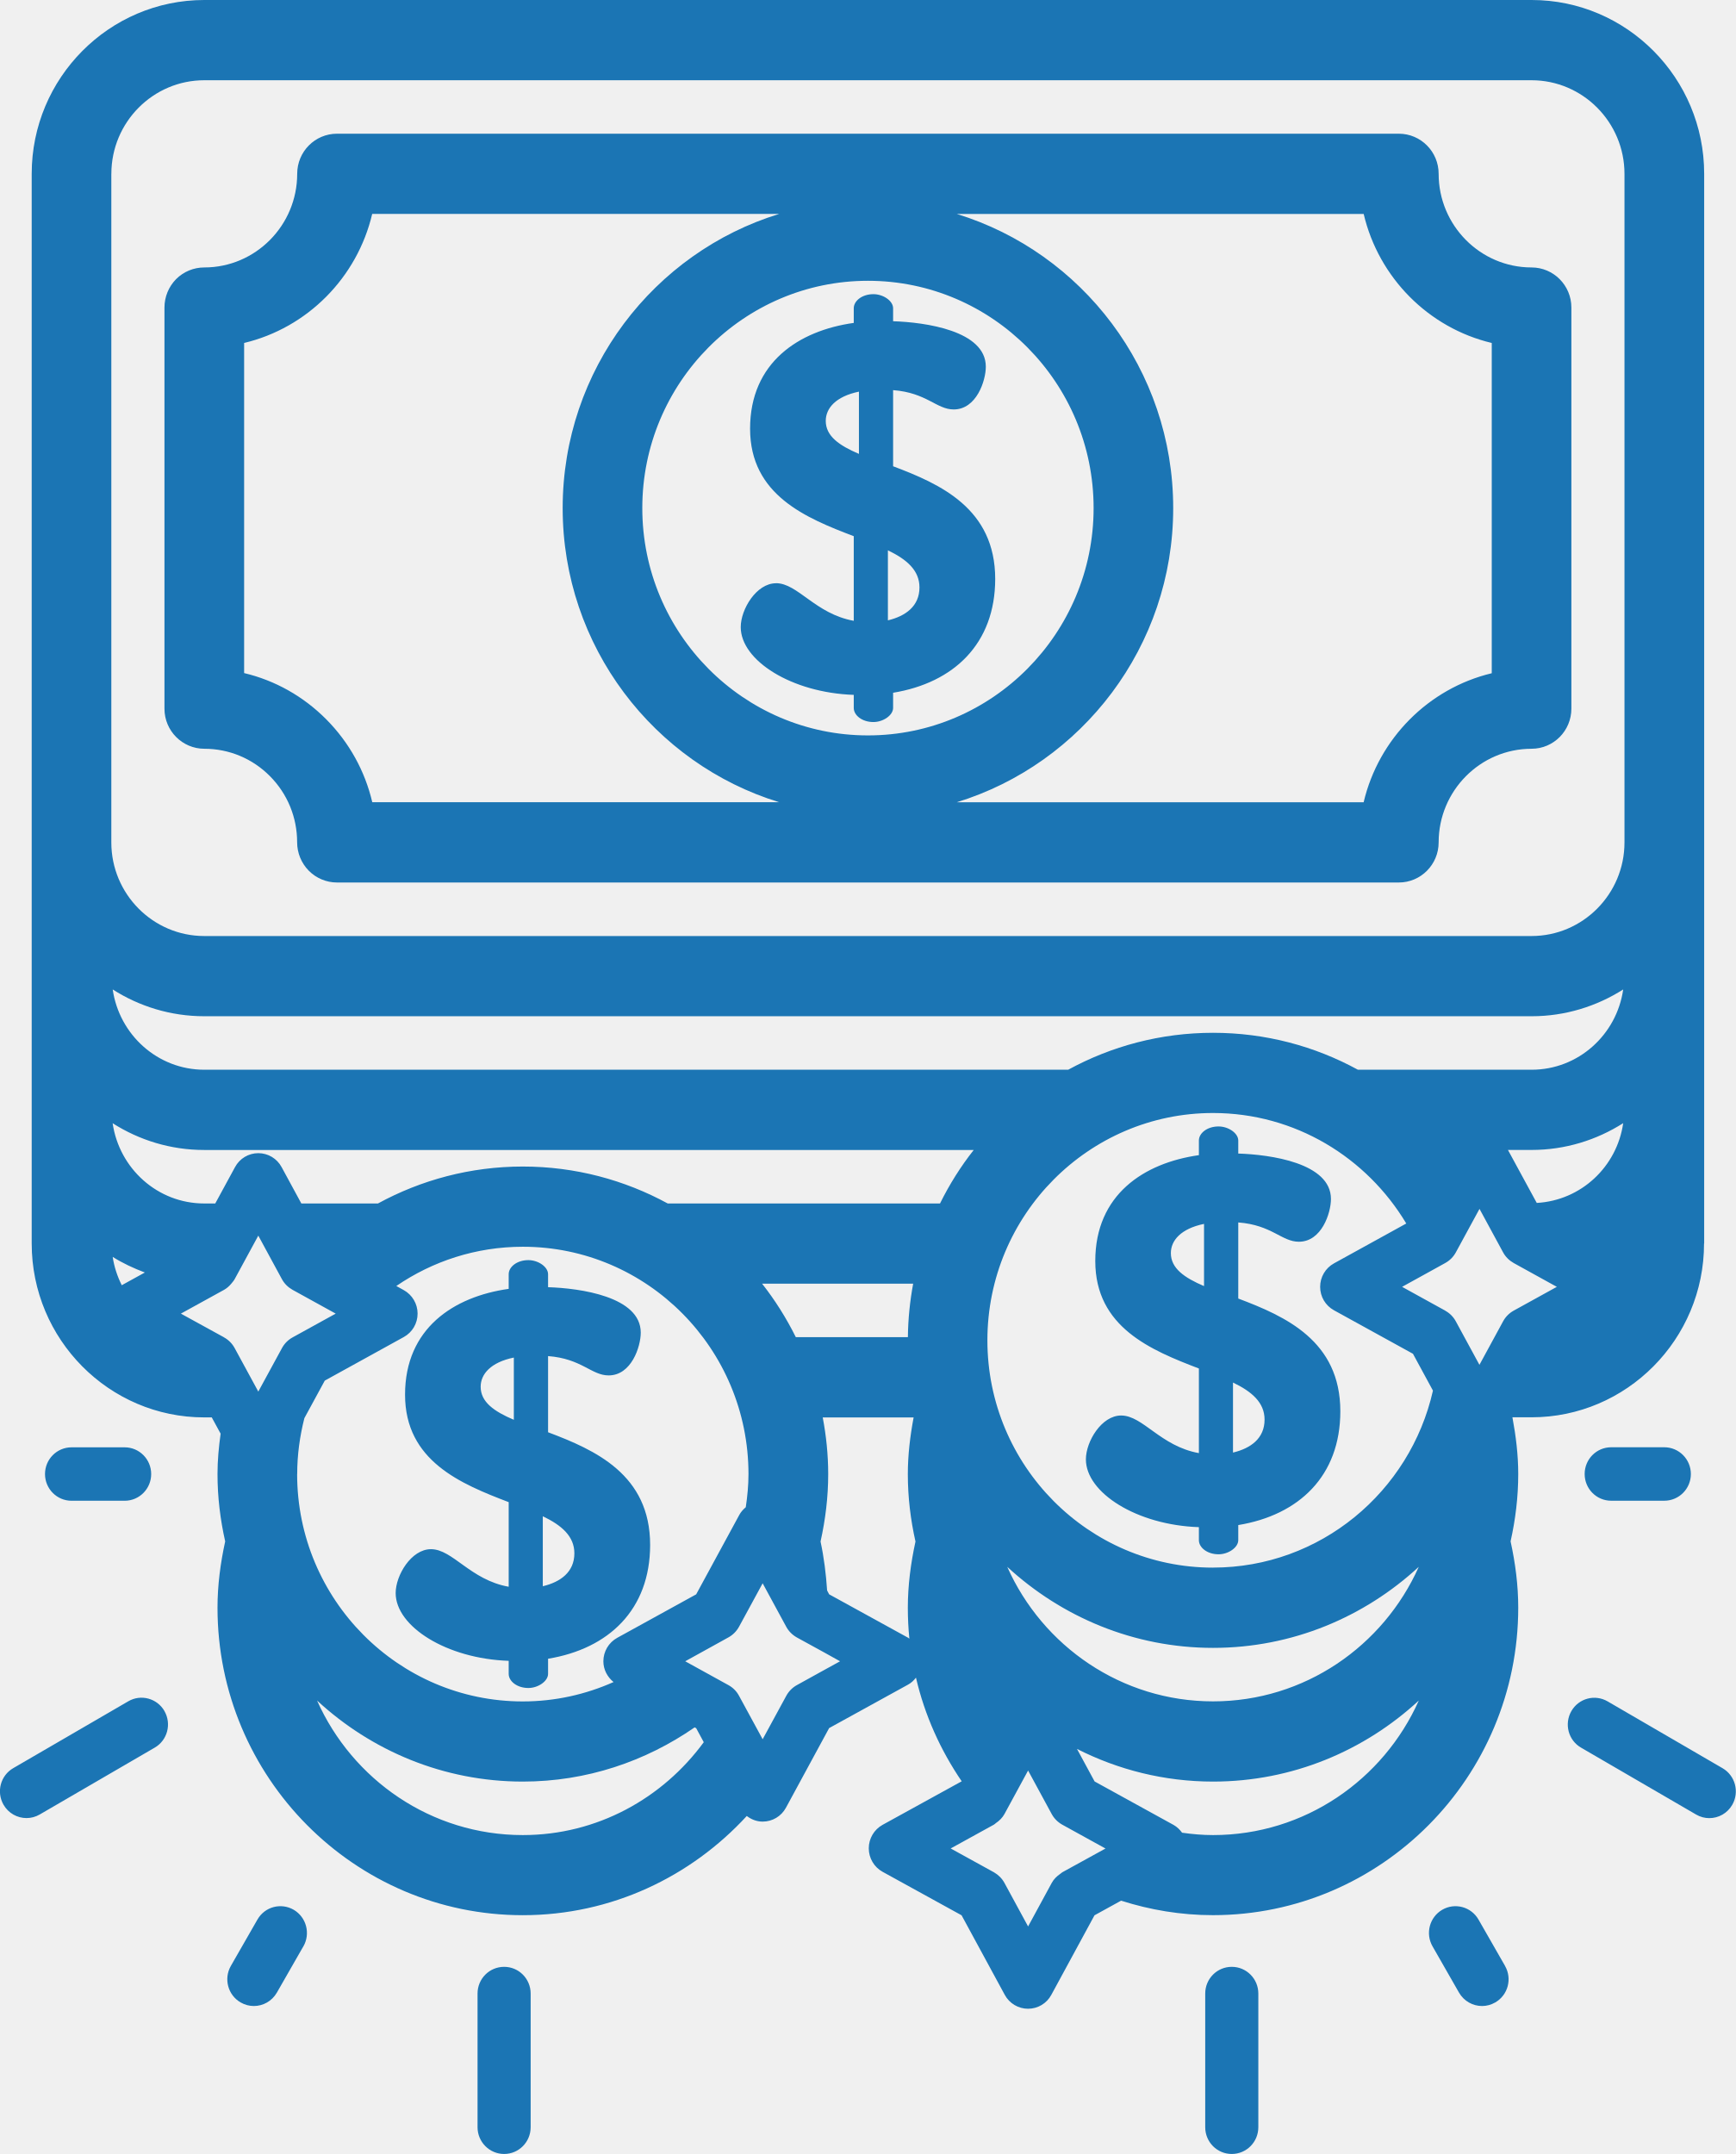
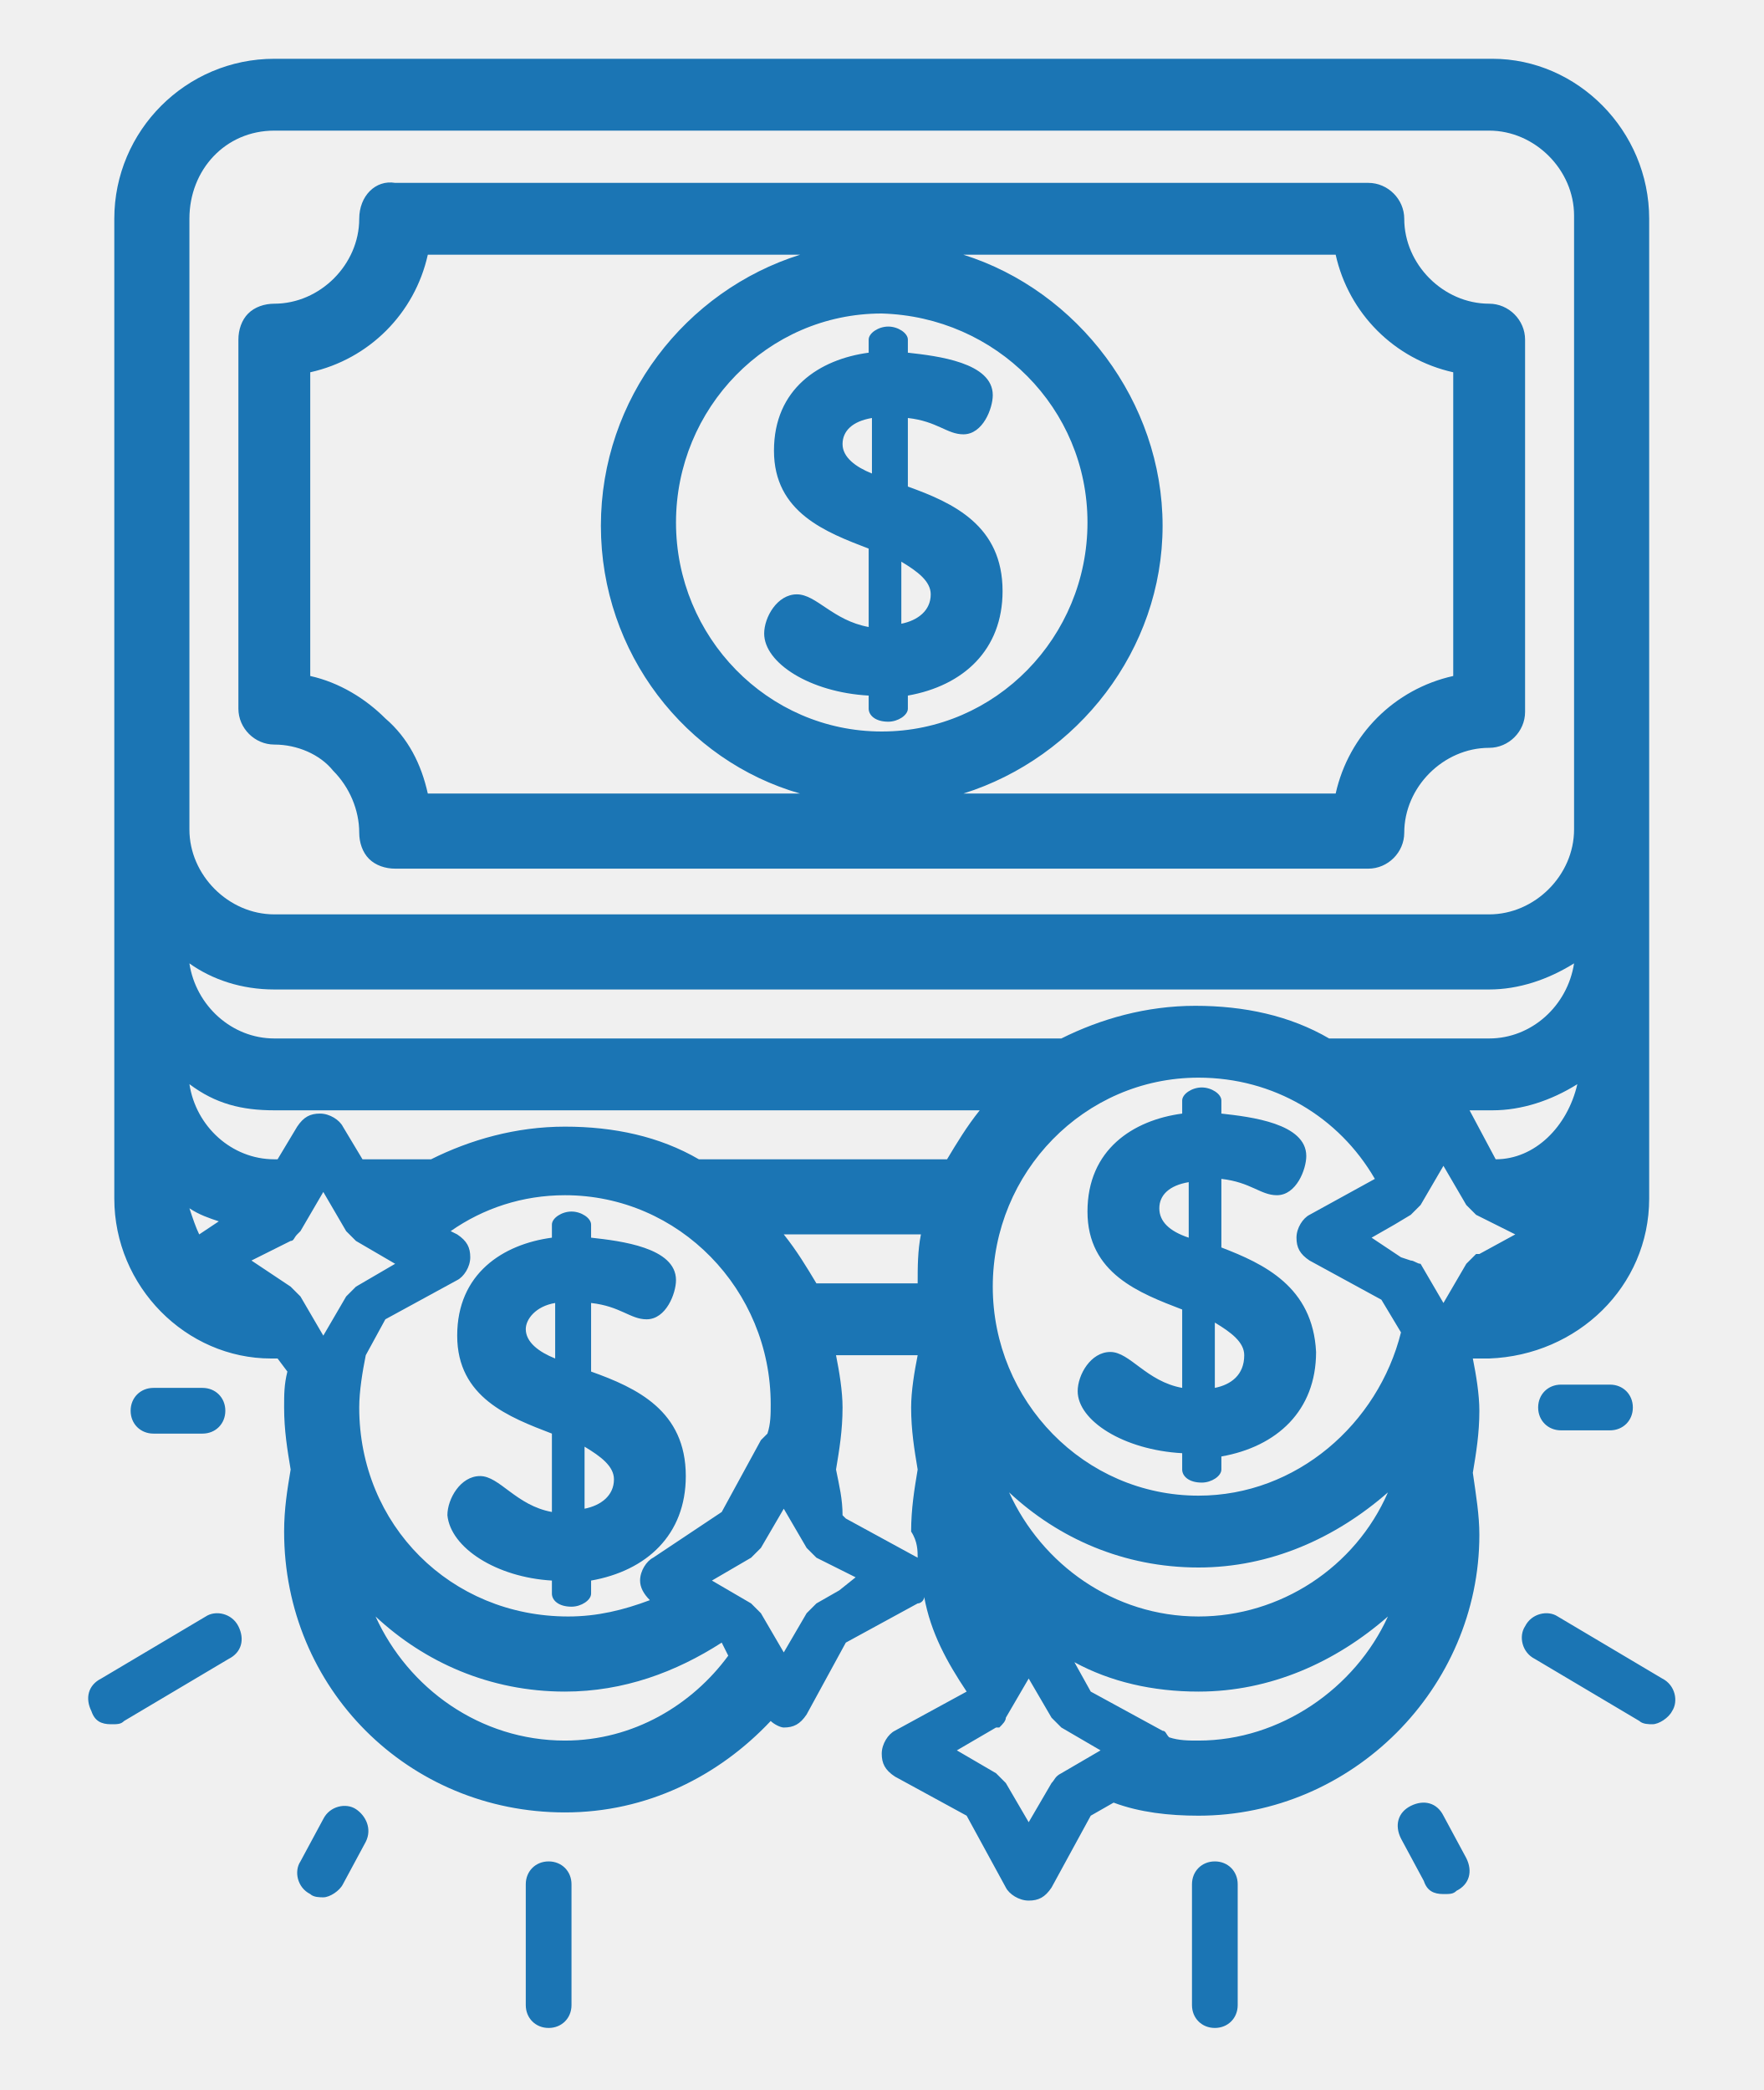
- <svg xmlns="http://www.w3.org/2000/svg" width="54" height="67" viewBox="0 0 54 67" fill="none">
-   <g clip-path="url(#clip0_218_132)">
-     <path d="M6.356 23.29C7.127 23.29 7.853 23.594 8.397 24.142C8.943 24.693 9.243 25.423 9.243 26.2C9.243 26.531 9.374 26.849 9.606 27.084C9.838 27.318 10.154 27.45 10.482 27.45H43.514C44.199 27.45 44.752 26.889 44.752 26.203C44.752 24.597 46.049 23.291 47.642 23.29C48.327 23.29 48.881 22.731 48.881 22.042V9.566C48.881 8.877 48.326 8.319 47.642 8.319C46.05 8.319 44.752 7.012 44.752 5.406C44.752 4.717 44.197 4.159 43.514 4.159H10.483C9.798 4.159 9.245 4.718 9.245 5.406C9.245 7.012 7.948 8.319 6.355 8.319C6.025 8.319 5.711 8.449 5.478 8.682C5.246 8.918 5.116 9.235 5.116 9.566V22.044C5.116 22.732 5.673 23.29 6.356 23.29ZM42.42 6.654C42.886 8.637 44.437 10.2 46.404 10.668V20.941C44.438 21.411 42.886 22.975 42.419 24.954H29.763C33.655 23.758 36.495 20.109 36.495 15.805C36.495 11.501 33.655 7.851 29.763 6.655H42.42V6.654ZM34.019 15.804C34.019 19.701 30.869 22.874 27 22.875C23.129 22.875 19.98 19.703 19.98 15.804C19.98 11.906 23.129 8.734 27 8.734C30.871 8.734 34.019 11.906 34.019 15.804ZM7.593 10.668C9.56 10.199 11.111 8.637 11.578 6.654H24.237C20.345 7.85 17.503 11.498 17.503 15.804C17.503 20.109 20.342 23.756 24.234 24.952H11.58C11.354 23.986 10.866 23.098 10.151 22.377C9.436 21.657 8.555 21.164 7.594 20.936V10.668H7.593ZM24.139 18.142C23.529 18.142 23.042 18.952 23.042 19.506C23.042 20.544 24.624 21.548 26.558 21.614V22.02C26.558 22.248 26.815 22.459 27.169 22.459C27.475 22.459 27.782 22.248 27.782 22.019V21.548C29.667 21.239 30.956 20.025 30.958 18.01C30.958 15.816 29.248 15.056 27.782 14.503V12.135C28.828 12.215 29.132 12.736 29.667 12.736C30.376 12.736 30.666 11.841 30.666 11.406C30.666 10.284 28.78 10.024 27.782 9.992V9.588C27.782 9.358 27.475 9.15 27.169 9.15C26.815 9.15 26.558 9.36 26.558 9.588V10.044C24.848 10.284 23.333 11.272 23.333 13.335C23.333 15.399 25.073 16.113 26.558 16.678V19.31C25.363 19.095 24.818 18.14 24.139 18.14V18.142ZM27.62 17.118C28.201 17.397 28.602 17.737 28.602 18.271C28.602 18.856 28.169 19.165 27.62 19.296V17.118ZM25.687 13.091C25.687 12.702 25.994 12.332 26.719 12.182V14.118C26.107 13.857 25.687 13.567 25.687 13.092V13.091ZM15.824 51.66V52.066C15.824 52.293 16.081 52.505 16.436 52.505C16.741 52.505 17.049 52.293 17.049 52.065V51.595C18.933 51.285 20.222 50.071 20.224 48.056C20.224 45.864 18.514 45.102 17.049 44.55V42.181C18.094 42.26 18.398 42.782 18.933 42.782C19.642 42.782 19.932 41.887 19.932 41.451C19.932 40.33 18.046 40.07 17.049 40.038V39.635C17.049 39.404 16.741 39.196 16.436 39.196C16.081 39.196 15.824 39.406 15.824 39.635V40.09C14.114 40.33 12.6 41.318 12.6 43.381C12.6 45.445 14.34 46.157 15.824 46.724V49.356C14.63 49.143 14.084 48.187 13.405 48.187C12.795 48.187 12.308 48.998 12.308 49.552C12.308 50.59 13.89 51.595 15.824 51.66ZM16.885 47.163C17.465 47.441 17.867 47.781 17.867 48.316C17.867 48.9 17.434 49.209 16.885 49.34V47.163ZM14.952 43.134C14.952 42.747 15.259 42.375 15.984 42.227V44.163C15.372 43.902 14.952 43.612 14.952 43.134ZM38.519 40.391V38.024C39.565 38.103 39.869 38.624 40.404 38.624C41.113 38.624 41.402 37.73 41.402 37.294C41.402 36.173 39.516 35.913 38.519 35.881V35.476C38.519 35.247 38.212 35.038 37.906 35.038C37.552 35.038 37.294 35.247 37.294 35.476V35.931C35.585 36.173 34.071 37.159 34.071 39.224C34.071 41.289 35.811 41.999 37.294 42.567V45.199C36.1 44.984 35.554 44.029 34.875 44.029C34.265 44.029 33.779 44.84 33.779 45.393C33.779 46.431 35.36 47.437 37.294 47.502V47.908C37.294 48.135 37.553 48.346 37.906 48.346C38.212 48.346 38.519 48.135 38.519 47.906V47.437C40.404 47.127 41.693 45.914 41.694 43.898C41.694 41.705 39.983 40.943 38.519 40.391ZM37.454 40.004C36.843 39.742 36.422 39.453 36.422 38.977C36.422 38.588 36.73 38.218 37.454 38.069V40.004ZM38.355 45.182V43.004C38.935 43.283 39.337 43.621 39.337 44.157C39.337 44.742 38.906 45.051 38.355 45.182ZM53.012 38.68V34.521V5.406C53.012 2.426 50.604 0 47.645 0H6.355C3.396 0 0.986 2.426 0.986 5.406V38.68C0.986 41.661 3.394 44.088 6.353 44.088H6.587L6.863 44.594C6.806 45.005 6.766 45.422 6.766 45.849C6.766 46.57 6.853 47.271 7.005 47.945C6.857 48.621 6.766 49.311 6.766 50.006C6.766 55.282 11.026 59.572 16.263 59.572C19.017 59.572 21.492 58.377 23.23 56.486C23.37 56.594 23.541 56.661 23.724 56.661C24.027 56.661 24.304 56.496 24.449 56.228L25.792 53.752L28.249 52.399C28.349 52.345 28.427 52.269 28.493 52.183C28.766 53.357 29.258 54.441 29.915 55.406L29.912 55.409L27.454 56.762C27.19 56.908 27.025 57.188 27.025 57.492C27.025 57.796 27.19 58.076 27.454 58.222L29.912 59.575L31.255 62.049C31.4 62.317 31.678 62.482 31.98 62.482C32.282 62.482 32.56 62.317 32.704 62.049L34.047 59.575L34.874 59.12C35.776 59.408 36.734 59.571 37.731 59.571C42.967 59.571 47.228 55.28 47.228 50.004C47.228 49.309 47.138 48.62 46.99 47.944C47.141 47.267 47.228 46.567 47.228 45.847C47.228 45.253 47.155 44.665 47.047 44.085H47.641C50.6 44.085 53.008 41.659 53.008 38.679L53.012 38.68ZM44.959 40.768L44.663 40.605L43.615 40.027L44.433 39.576L44.959 39.285C45.097 39.209 45.211 39.095 45.287 38.955L46.023 37.602L46.757 38.955C46.833 39.095 46.947 39.207 47.086 39.286L48.178 39.889L48.429 40.027L47.176 40.718L47.085 40.768C46.947 40.845 46.833 40.959 46.757 41.1L46.021 42.453L45.286 41.1C45.21 40.96 45.096 40.845 44.958 40.77L44.959 40.768ZM47.804 37.417L46.908 35.769H47.644C48.691 35.769 49.666 35.461 50.493 34.936C50.298 36.292 49.183 37.34 47.804 37.417ZM47.644 33.274H42.241C40.899 32.541 39.365 32.125 37.735 32.125C36.106 32.125 34.57 32.541 33.228 33.274H6.355C4.903 33.274 3.71 32.186 3.506 30.777C4.332 31.303 5.306 31.61 6.355 31.61H47.644C48.691 31.61 49.666 31.302 50.493 30.777C50.29 32.186 49.097 33.274 47.644 33.274ZM3.464 5.408C3.464 3.803 4.761 2.496 6.355 2.496H47.642C49.235 2.496 50.533 3.803 50.533 5.408V26.204C50.533 27.809 49.236 29.115 47.642 29.115H6.353C4.761 29.115 3.463 27.809 3.463 26.204V5.408H3.464ZM3.787 39.976C3.652 39.703 3.551 39.408 3.506 39.096C3.819 39.293 4.157 39.45 4.506 39.581L3.787 39.977V39.976ZM5.627 40.86L6.972 40.119C7.059 40.07 7.132 40.004 7.195 39.928C7.232 39.883 7.271 39.84 7.3 39.787L8.035 38.434L8.769 39.787C8.845 39.928 8.96 40.04 9.099 40.119L10.443 40.86L9.099 41.601C8.961 41.677 8.847 41.792 8.771 41.933L8.035 43.285L7.3 41.933C7.224 41.792 7.109 41.677 6.972 41.601L6.957 41.591L5.626 40.86H5.627ZM9.245 45.85C9.245 45.25 9.327 44.669 9.468 44.112L10.103 42.944L12.56 41.589C12.826 41.443 12.99 41.164 12.99 40.86C12.99 40.556 12.825 40.276 12.56 40.129L12.328 40.001C13.452 39.232 14.806 38.78 16.265 38.78C20.136 38.78 23.283 41.953 23.283 45.851C23.283 46.202 23.249 46.545 23.199 46.882C23.121 46.949 23.05 47.024 23 47.117L21.656 49.592L19.199 50.945C18.934 51.091 18.769 51.37 18.769 51.675C18.769 51.93 18.892 52.163 19.086 52.32C18.221 52.705 17.267 52.923 16.262 52.923C12.392 52.923 9.243 49.751 9.243 45.851L9.245 45.85ZM23.708 39.928H28.406C28.306 40.467 28.248 41.022 28.242 41.591H24.755C24.46 40.999 24.111 40.442 23.706 39.928H23.708ZM16.263 57.08C13.415 57.08 10.961 55.359 9.863 52.895C11.553 54.456 13.796 55.416 16.263 55.416C18.248 55.416 20.085 54.786 21.608 53.73L21.656 53.755L21.892 54.191C20.614 55.935 18.576 57.08 16.263 57.08ZM25.552 51.993L24.789 52.415C24.651 52.491 24.537 52.605 24.46 52.746L23.724 54.099L22.988 52.746C22.913 52.605 22.798 52.491 22.659 52.415L21.315 51.674L22.659 50.931C22.797 50.855 22.911 50.741 22.988 50.601L23.724 49.248L24.458 50.601C24.534 50.741 24.648 50.854 24.788 50.933L25.647 51.404L26.132 51.674L25.552 51.993ZM28.249 50.942L25.792 49.591L25.729 49.471C25.695 48.958 25.632 48.449 25.525 47.949C25.675 47.272 25.763 46.573 25.763 45.853C25.763 45.25 25.701 44.661 25.593 44.09H28.42C28.311 44.67 28.24 45.259 28.24 45.853C28.24 46.574 28.326 47.275 28.478 47.949C28.331 48.625 28.24 49.315 28.24 50.01C28.24 50.335 28.256 50.655 28.288 50.97C28.273 50.963 28.263 50.951 28.251 50.942H28.249ZM29.243 37.434H20.771C19.429 36.703 17.894 36.285 16.263 36.285C14.632 36.285 13.098 36.703 11.757 37.434H9.374L8.76 36.303C8.615 36.034 8.337 35.869 8.035 35.869C7.734 35.869 7.455 36.034 7.311 36.303L6.696 37.434H6.353C4.901 37.434 3.708 36.346 3.504 34.938C4.331 35.464 5.305 35.77 6.353 35.77H30.29C29.884 36.284 29.535 36.841 29.241 37.434H29.243ZM33.046 58.237C33.024 58.25 33.006 58.269 32.984 58.284C32.875 58.358 32.78 58.451 32.717 58.567L31.981 59.922L31.246 58.569C31.17 58.429 31.055 58.316 30.918 58.237L29.573 57.496L30.918 56.755C30.94 56.743 30.958 56.723 30.978 56.708C31.087 56.635 31.182 56.541 31.246 56.425L31.981 55.072L32.715 56.425C32.791 56.565 32.906 56.68 33.045 56.757L34.389 57.498L33.045 58.237H33.046ZM37.734 57.08C37.406 57.08 37.086 57.051 36.771 57.006C36.701 56.911 36.615 56.825 36.508 56.765L34.05 55.412L33.502 54.4C34.776 55.047 36.213 55.416 37.735 55.416C40.202 55.416 42.446 54.456 44.135 52.895C43.036 55.358 40.583 57.08 37.734 57.08ZM37.734 52.921C34.885 52.921 32.43 51.2 31.332 48.736C33.023 50.294 35.267 51.257 37.734 51.257C40.201 51.257 42.445 50.296 44.134 48.736C43.035 51.199 40.581 52.921 37.734 52.921ZM37.734 48.761C33.863 48.761 30.715 45.589 30.715 41.691C30.715 37.793 33.864 34.62 37.734 34.62C40.284 34.62 42.515 36.002 43.745 38.057L41.496 39.297C41.231 39.443 41.066 39.722 41.066 40.027C41.066 40.333 41.231 40.61 41.496 40.756L43.953 42.109L44.575 43.255C43.865 46.402 41.07 48.76 37.734 48.76V48.761ZM16.507 62.009V66.167C16.507 66.628 16.138 66.999 15.682 66.999C15.226 66.999 14.855 66.627 14.855 66.167V62.009C14.855 61.548 15.225 61.178 15.682 61.178C16.138 61.178 16.507 61.549 16.507 62.009ZM9.438 60.539L8.612 61.981C8.459 62.246 8.183 62.397 7.896 62.397C7.757 62.397 7.615 62.361 7.484 62.285C7.089 62.056 6.954 61.548 7.181 61.15L8.008 59.708C8.235 59.31 8.738 59.174 9.136 59.403C9.53 59.635 9.665 60.142 9.438 60.541V60.539ZM5.116 53.224C5.343 53.623 5.208 54.131 4.813 54.36L1.237 56.439C1.107 56.515 0.964 56.551 0.825 56.551C0.54 56.551 0.263 56.403 0.109 56.135C-0.119 55.735 0.016 55.227 0.412 54.998L3.988 52.92C4.382 52.688 4.887 52.825 5.116 53.222V53.224ZM2.226 46.681C1.77 46.681 1.4 46.309 1.4 45.85C1.4 45.391 1.769 45.019 2.226 45.019H3.878C4.334 45.019 4.703 45.391 4.703 45.85C4.703 46.309 4.334 46.681 3.878 46.681H2.226ZM39.143 62.009V66.167C39.143 66.628 38.774 66.999 38.316 66.999C37.859 66.999 37.491 66.627 37.491 66.167V62.009C37.491 61.548 37.861 61.178 38.316 61.178C38.773 61.178 39.143 61.549 39.143 62.009ZM46.817 61.15C47.045 61.548 46.91 62.056 46.514 62.285C46.383 62.361 46.242 62.397 46.102 62.397C45.817 62.397 45.54 62.247 45.386 61.981L44.561 60.539C44.334 60.141 44.469 59.633 44.864 59.403C45.259 59.174 45.764 59.31 45.992 59.708L46.817 61.148V61.15ZM53.887 56.136C53.734 56.404 53.457 56.553 53.171 56.553C53.032 56.553 52.89 56.517 52.759 56.44L49.183 54.361C48.787 54.133 48.652 53.625 48.88 53.225C49.108 52.827 49.611 52.691 50.008 52.921L53.584 55C53.979 55.23 54.114 55.738 53.886 56.138L53.887 56.136ZM51.771 45.017C52.227 45.017 52.598 45.389 52.598 45.849C52.598 46.308 52.228 46.68 51.771 46.68H50.119C49.663 46.68 49.294 46.308 49.294 45.849C49.294 45.389 49.663 45.017 50.119 45.017H51.771Z" fill="#1B75B4" />
+ <svg xmlns="http://www.w3.org/2000/svg" xmlns:xlink="http://www.w3.org/1999/xlink" version="1.1" id="Capa_1" x="0px" y="0px" viewBox="0 0 54 64" style="enable-background:new 0 0 54 64;" xml:space="preserve">
+   <style type="text/css">
+ 	.st0{clip-path:url(#SVGID_00000124869411616669485020000014397787094053163956_);}
+ 	.st1{fill:#1B75B4;}
+ </style>
+   <g>
+     <defs>
+       <rect id="SVGID_1_" x="2.7" y="1.8" width="48.7" height="60.4" />
+     </defs>
+     <clipPath id="SVGID_00000146492608950007973720000013289169178791410817_">
+       <use xlink:href="#SVGID_1_" style="overflow:visible;" />
+     </clipPath>
+     <g style="clip-path:url(#SVGID_00000146492608950007973720000013289169178791410817_);">
+       <path class="st1" d="M8.4,22.8c0.7,0,1.4,0.3,1.8,0.8c0.5,0.5,0.8,1.2,0.8,1.9c0,0.3,0.1,0.6,0.3,0.8c0.2,0.2,0.5,0.3,0.8,0.3    h29.8c0.6,0,1.1-0.5,1.1-1.1c0-1.4,1.2-2.6,2.6-2.6c0.6,0,1.1-0.5,1.1-1.1V10.4c0-0.6-0.5-1.1-1.1-1.1c-1.4,0-2.6-1.2-2.6-2.6    c0-0.6-0.5-1.1-1.1-1.1H12.1C11.5,5.5,11,6,11,6.7c0,1.4-1.2,2.6-2.6,2.6c-0.3,0-0.6,0.1-0.8,0.3c-0.2,0.2-0.3,0.5-0.3,0.8v11.3    C7.3,22.3,7.8,22.8,8.4,22.8z M40.9,7.8c0.4,1.8,1.8,3.2,3.6,3.6v9.3c-1.8,0.4-3.2,1.8-3.6,3.6H29.5c3.5-1.1,6.1-4.4,6.1-8.2    S33,8.9,29.5,7.8L40.9,7.8L40.9,7.8z M33.3,16c0,3.5-2.8,6.4-6.3,6.4c-3.5,0-6.3-2.9-6.3-6.4c0-3.5,2.8-6.4,6.3-6.4    C30.5,9.7,33.3,12.5,33.3,16z M9.5,11.4c1.8-0.4,3.2-1.8,3.6-3.6h11.4c-3.5,1.1-6.1,4.4-6.1,8.3s2.6,7.2,6.1,8.2H13.1    c-0.2-0.9-0.6-1.7-1.3-2.3c-0.6-0.6-1.4-1.1-2.3-1.3L9.5,11.4L9.5,11.4z M24.4,18.2c-0.6,0-1,0.7-1,1.2c0,0.9,1.4,1.8,3.2,1.9v0.4    c0,0.2,0.2,0.4,0.6,0.4c0.3,0,0.6-0.2,0.6-0.4v-0.4c1.7-0.3,2.9-1.4,2.9-3.2c0-2-1.5-2.7-2.9-3.2v-2.1c0.9,0.1,1.2,0.5,1.7,0.5    c0.6,0,0.9-0.8,0.9-1.2c0-1-1.7-1.2-2.6-1.3v-0.4c0-0.2-0.3-0.4-0.6-0.4c-0.3,0-0.6,0.2-0.6,0.4v0.4c-1.5,0.2-2.9,1.1-2.9,3    s1.6,2.5,2.9,3v2.4C25.5,19,25,18.2,24.4,18.2L24.4,18.2z M27.6,17.2c0.5,0.3,0.9,0.6,0.9,1c0,0.5-0.4,0.8-0.9,0.9V17.2z     M25.8,13.6c0-0.4,0.3-0.7,0.9-0.8v1.7C26.2,14.3,25.8,14,25.8,13.6L25.8,13.6z M16.9,48.4v0.4c0,0.2,0.2,0.4,0.6,0.4    c0.3,0,0.6-0.2,0.6-0.4v-0.4c1.7-0.3,2.9-1.4,2.9-3.2c0-2-1.5-2.7-2.9-3.2v-2.1c0.9,0.1,1.2,0.5,1.7,0.5c0.6,0,0.9-0.8,0.9-1.2    c0-1-1.7-1.2-2.6-1.3v-0.4c0-0.2-0.3-0.4-0.6-0.4c-0.3,0-0.6,0.2-0.6,0.4v0.4c-1.5,0.2-2.9,1.1-2.9,3c0,1.9,1.6,2.5,2.9,3v2.4    c-1.1-0.2-1.6-1.1-2.2-1.1c-0.6,0-1,0.7-1,1.2C13.8,47.4,15.2,48.3,16.9,48.4z M17.9,44.3c0.5,0.3,0.9,0.6,0.9,1    c0,0.5-0.4,0.8-0.9,0.9V44.3z M16.1,40.7c0-0.3,0.3-0.7,0.9-0.8v1.7C16.5,41.4,16.1,41.1,16.1,40.7z M37.4,38.2v-2.1    c0.9,0.1,1.2,0.5,1.7,0.5c0.6,0,0.9-0.8,0.9-1.2c0-1-1.7-1.2-2.6-1.3v-0.4c0-0.2-0.3-0.4-0.6-0.4c-0.3,0-0.6,0.2-0.6,0.4v0.4    c-1.5,0.2-2.9,1.1-2.9,3c0,1.9,1.6,2.5,2.9,3v2.4c-1.1-0.2-1.6-1.1-2.2-1.1c-0.6,0-1,0.7-1,1.2c0,0.9,1.4,1.8,3.2,1.9V45    c0,0.2,0.2,0.4,0.6,0.4c0.3,0,0.6-0.2,0.6-0.4v-0.4c1.7-0.3,2.9-1.4,2.9-3.2C40.2,39.4,38.7,38.7,37.4,38.2z M36.4,37.9    c-0.6-0.2-0.9-0.5-0.9-0.9c0-0.4,0.3-0.7,0.9-0.8V37.9z M37.2,42.5v-2c0.5,0.3,0.9,0.6,0.9,1C38.1,42.1,37.7,42.4,37.2,42.5z     M50.5,36.7v-3.7V6.7c0-2.7-2.2-4.9-4.8-4.9H8.4C5.7,1.8,3.5,4,3.5,6.7v30c0,2.7,2.2,4.9,4.8,4.9h0.2L8.8,42    c-0.1,0.4-0.1,0.7-0.1,1.1c0,0.7,0.1,1.3,0.2,1.9c-0.1,0.6-0.2,1.2-0.2,1.9c0,4.8,3.8,8.6,8.6,8.6c2.5,0,4.7-1.1,6.3-2.8    c0.1,0.1,0.3,0.2,0.4,0.2c0.3,0,0.5-0.1,0.7-0.4l1.2-2.2l2.2-1.2c0.1,0,0.2-0.1,0.2-0.2c0.2,1.1,0.7,2,1.3,2.9l0,0L27.4,53    c-0.2,0.1-0.4,0.4-0.4,0.7c0,0.3,0.1,0.5,0.4,0.7l2.2,1.2l1.2,2.2c0.1,0.2,0.4,0.4,0.7,0.4c0.3,0,0.5-0.1,0.7-0.4l1.2-2.2l0.7-0.4    c0.8,0.3,1.7,0.4,2.6,0.4c4.7,0,8.6-3.9,8.6-8.6c0-0.6-0.1-1.2-0.2-1.9c0.1-0.6,0.2-1.2,0.2-1.9c0-0.5-0.1-1.1-0.2-1.6h0.5    C48.3,41.5,50.5,39.4,50.5,36.7L50.5,36.7z M43.2,38.6l-0.3-0.1L42,37.9l0.7-0.4l0.5-0.3c0.1-0.1,0.2-0.2,0.3-0.3l0.7-1.2l0.7,1.2    c0.1,0.1,0.2,0.2,0.3,0.3l1,0.5l0.2,0.1l-1.1,0.6l-0.1,0c-0.1,0.1-0.2,0.2-0.3,0.3l-0.7,1.2l-0.7-1.2    C43.4,38.7,43.3,38.6,43.2,38.6L43.2,38.6z M45.8,35.5L45,34h0.7c0.9,0,1.8-0.3,2.6-0.8C48,34.5,47,35.5,45.8,35.5z M45.6,31.8    h-4.9c-1.2-0.7-2.6-1-4.1-1s-2.9,0.4-4.1,1H8.4c-1.3,0-2.4-1-2.6-2.3c0.7,0.5,1.6,0.8,2.6,0.8h37.2c0.9,0,1.8-0.3,2.6-0.8    C48,30.8,46.9,31.8,45.6,31.8z M5.8,6.7C5.8,5.2,6.9,4,8.4,4h37.2c1.4,0,2.6,1.2,2.6,2.6v18.8c0,1.4-1.2,2.6-2.6,2.6H8.4    c-1.4,0-2.6-1.2-2.6-2.6L5.8,6.7L5.8,6.7z M6.1,37.8c-0.1-0.2-0.2-0.5-0.3-0.8c0.3,0.2,0.6,0.3,0.9,0.4L6.1,37.8L6.1,37.8z     M7.7,38.6L8.9,38c0.1,0,0.1-0.1,0.2-0.2c0,0,0.1-0.1,0.1-0.1l0.7-1.2l0.7,1.2c0.1,0.1,0.2,0.2,0.3,0.3l1.2,0.7l-1.2,0.7    c-0.1,0.1-0.2,0.2-0.3,0.3l-0.7,1.2l-0.7-1.2c-0.1-0.1-0.2-0.2-0.3-0.3l0,0L7.7,38.6L7.7,38.6z M11,43.1c0-0.5,0.1-1.1,0.2-1.6    l0.6-1.1l2.2-1.2c0.2-0.1,0.4-0.4,0.4-0.7c0-0.3-0.1-0.5-0.4-0.7l-0.2-0.1c1-0.7,2.2-1.1,3.5-1.1c3.5,0,6.3,2.9,6.3,6.4    c0,0.3,0,0.6-0.1,0.9c-0.1,0.1-0.1,0.1-0.2,0.2l-1.2,2.2L20,47.7c-0.2,0.1-0.4,0.4-0.4,0.7c0,0.2,0.1,0.4,0.3,0.6    c-0.8,0.3-1.6,0.5-2.5,0.5C13.8,49.5,11,46.7,11,43.1L11,43.1z M24,37.8h4.2c-0.1,0.5-0.1,1-0.1,1.5H25    C24.7,38.8,24.4,38.3,24,37.8L24,37.8z M17.3,53.3c-2.6,0-4.8-1.6-5.8-3.8c1.5,1.4,3.5,2.3,5.8,2.3c1.8,0,3.4-0.6,4.8-1.5l0,0    l0.2,0.4C21.2,52.2,19.4,53.3,17.3,53.3z M25.7,48.7L25,49.1c-0.1,0.1-0.2,0.2-0.3,0.3L24,50.6l-0.7-1.2c-0.1-0.1-0.2-0.2-0.3-0.3    l-1.2-0.7l1.2-0.7c0.1-0.1,0.2-0.2,0.3-0.3l0.7-1.2l0.7,1.2c0.1,0.1,0.2,0.2,0.3,0.3l0.8,0.4l0.4,0.2L25.7,48.7z M28.1,47.7    l-2.2-1.2l-0.1-0.1c0-0.5-0.1-0.9-0.2-1.4c0.1-0.6,0.2-1.2,0.2-1.9c0-0.5-0.1-1.1-0.2-1.6h2.5c-0.1,0.5-0.2,1.1-0.2,1.6    c0,0.7,0.1,1.3,0.2,1.9c-0.1,0.6-0.2,1.2-0.2,1.9C28.1,47.2,28.1,47.5,28.1,47.7C28.1,47.7,28.1,47.7,28.1,47.7L28.1,47.7z     M29,35.5h-7.6c-1.2-0.7-2.6-1-4.1-1s-2.9,0.4-4.1,1h-2.1l-0.6-1c-0.1-0.2-0.4-0.4-0.7-0.4c-0.3,0-0.5,0.1-0.7,0.4l-0.6,1H8.4    c-1.3,0-2.4-1-2.6-2.3C6.6,33.8,7.4,34,8.4,34H30C29.6,34.5,29.3,35,29,35.5L29,35.5z M32.5,54.3C32.4,54.3,32.4,54.3,32.5,54.3    c-0.2,0.1-0.2,0.2-0.3,0.3l-0.7,1.2l-0.7-1.2c-0.1-0.1-0.2-0.2-0.3-0.3l-1.2-0.7l1.2-0.7c0,0,0,0,0.1,0c0.1-0.1,0.2-0.2,0.2-0.3    l0.7-1.2l0.7,1.2c0.1,0.1,0.2,0.2,0.3,0.3l1.2,0.7L32.5,54.3L32.5,54.3z M36.7,53.3c-0.3,0-0.6,0-0.9-0.1    c-0.1-0.1-0.1-0.2-0.2-0.2l-2.2-1.2l-0.5-0.9c1.1,0.6,2.4,0.9,3.8,0.9c2.2,0,4.2-0.9,5.8-2.3C41.5,51.7,39.2,53.3,36.7,53.3z     M36.7,49.5c-2.6,0-4.8-1.6-5.8-3.8c1.5,1.4,3.5,2.3,5.8,2.3c2.2,0,4.2-0.9,5.8-2.3C41.5,48,39.2,49.5,36.7,49.5z M36.7,45.8    c-3.5,0-6.3-2.9-6.3-6.4c0-3.5,2.8-6.4,6.3-6.4c2.3,0,4.3,1.2,5.4,3.1l-2,1.1c-0.2,0.1-0.4,0.4-0.4,0.7c0,0.3,0.1,0.5,0.4,0.7    l2.2,1.2l0.6,1C42.2,43.6,39.7,45.8,36.7,45.8L36.7,45.8z M17.5,57.7v3.7c0,0.4-0.3,0.7-0.7,0.7c-0.4,0-0.7-0.3-0.7-0.7v-3.7    c0-0.4,0.3-0.7,0.7-0.7C17.2,57,17.5,57.3,17.5,57.7z M11.2,56.4l-0.7,1.3c-0.1,0.2-0.4,0.4-0.6,0.4c-0.1,0-0.3,0-0.4-0.1    c-0.4-0.2-0.5-0.7-0.3-1l0.7-1.3c0.2-0.4,0.7-0.5,1-0.3C11.2,55.6,11.4,56,11.2,56.4L11.2,56.4z M7.3,49.8c0.2,0.4,0.1,0.8-0.3,1    l-3.2,1.9c-0.1,0.1-0.2,0.1-0.4,0.1c-0.3,0-0.5-0.1-0.6-0.4c-0.2-0.4-0.1-0.8,0.3-1l3.2-1.9C6.6,49.3,7.1,49.4,7.3,49.8L7.3,49.8z     M4.7,43.9c-0.4,0-0.7-0.3-0.7-0.7c0-0.4,0.3-0.7,0.7-0.7h1.5c0.4,0,0.7,0.3,0.7,0.7c0,0.4-0.3,0.7-0.7,0.7H4.7z M37.9,57.7v3.7    c0,0.4-0.3,0.7-0.7,0.7c-0.4,0-0.7-0.3-0.7-0.7v-3.7c0-0.4,0.3-0.7,0.7-0.7C37.6,57,37.9,57.3,37.9,57.7z M44.9,56.9    c0.2,0.4,0.1,0.8-0.3,1c-0.1,0.1-0.2,0.1-0.4,0.1c-0.3,0-0.5-0.1-0.6-0.4l-0.7-1.3c-0.2-0.4-0.1-0.8,0.3-1c0.4-0.2,0.8-0.1,1,0.3    L44.9,56.9L44.9,56.9z M51.2,52.4c-0.1,0.2-0.4,0.4-0.6,0.4c-0.1,0-0.3,0-0.4-0.1L47,50.8c-0.4-0.2-0.5-0.7-0.3-1    c0.2-0.4,0.7-0.5,1-0.3l3.2,1.9C51.3,51.6,51.4,52.1,51.2,52.4L51.2,52.4z M49.3,42.4c0.4,0,0.7,0.3,0.7,0.7s-0.3,0.7-0.7,0.7    h-1.5c-0.4,0-0.7-0.3-0.7-0.7s0.3-0.7,0.7-0.7H49.3z" />
+     </g>
  </g>
-   <defs>
-     <clipPath id="clip0_218_132">
-       <rect width="54" height="67" fill="white" />
-     </clipPath>
-   </defs>
</svg>
